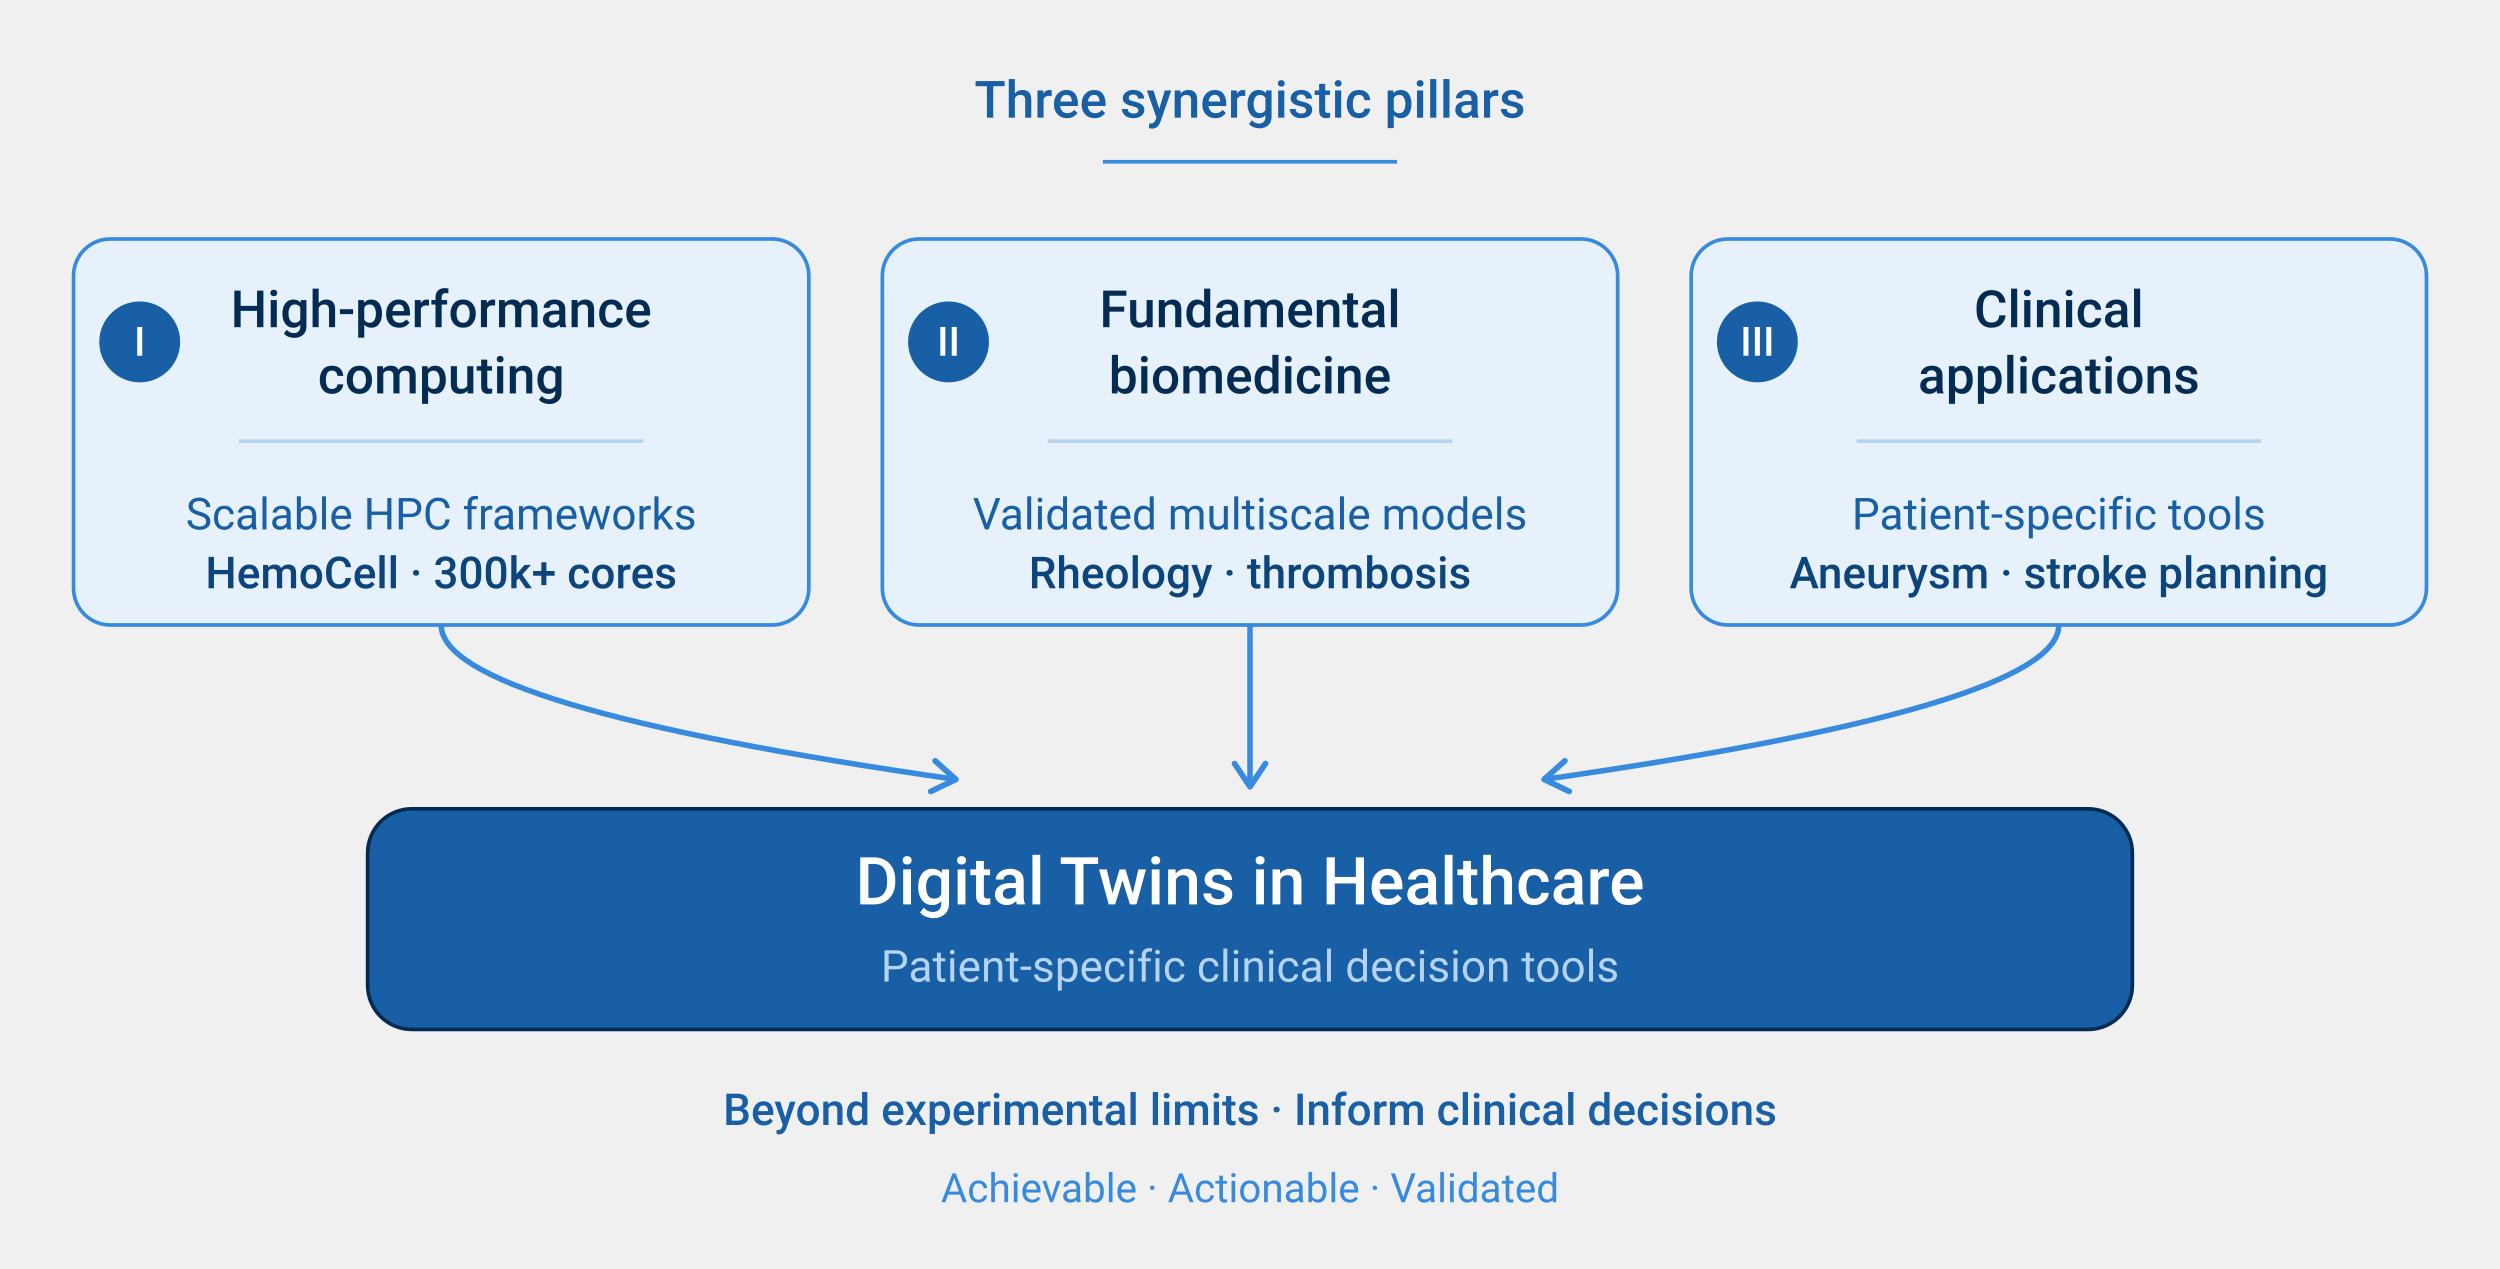
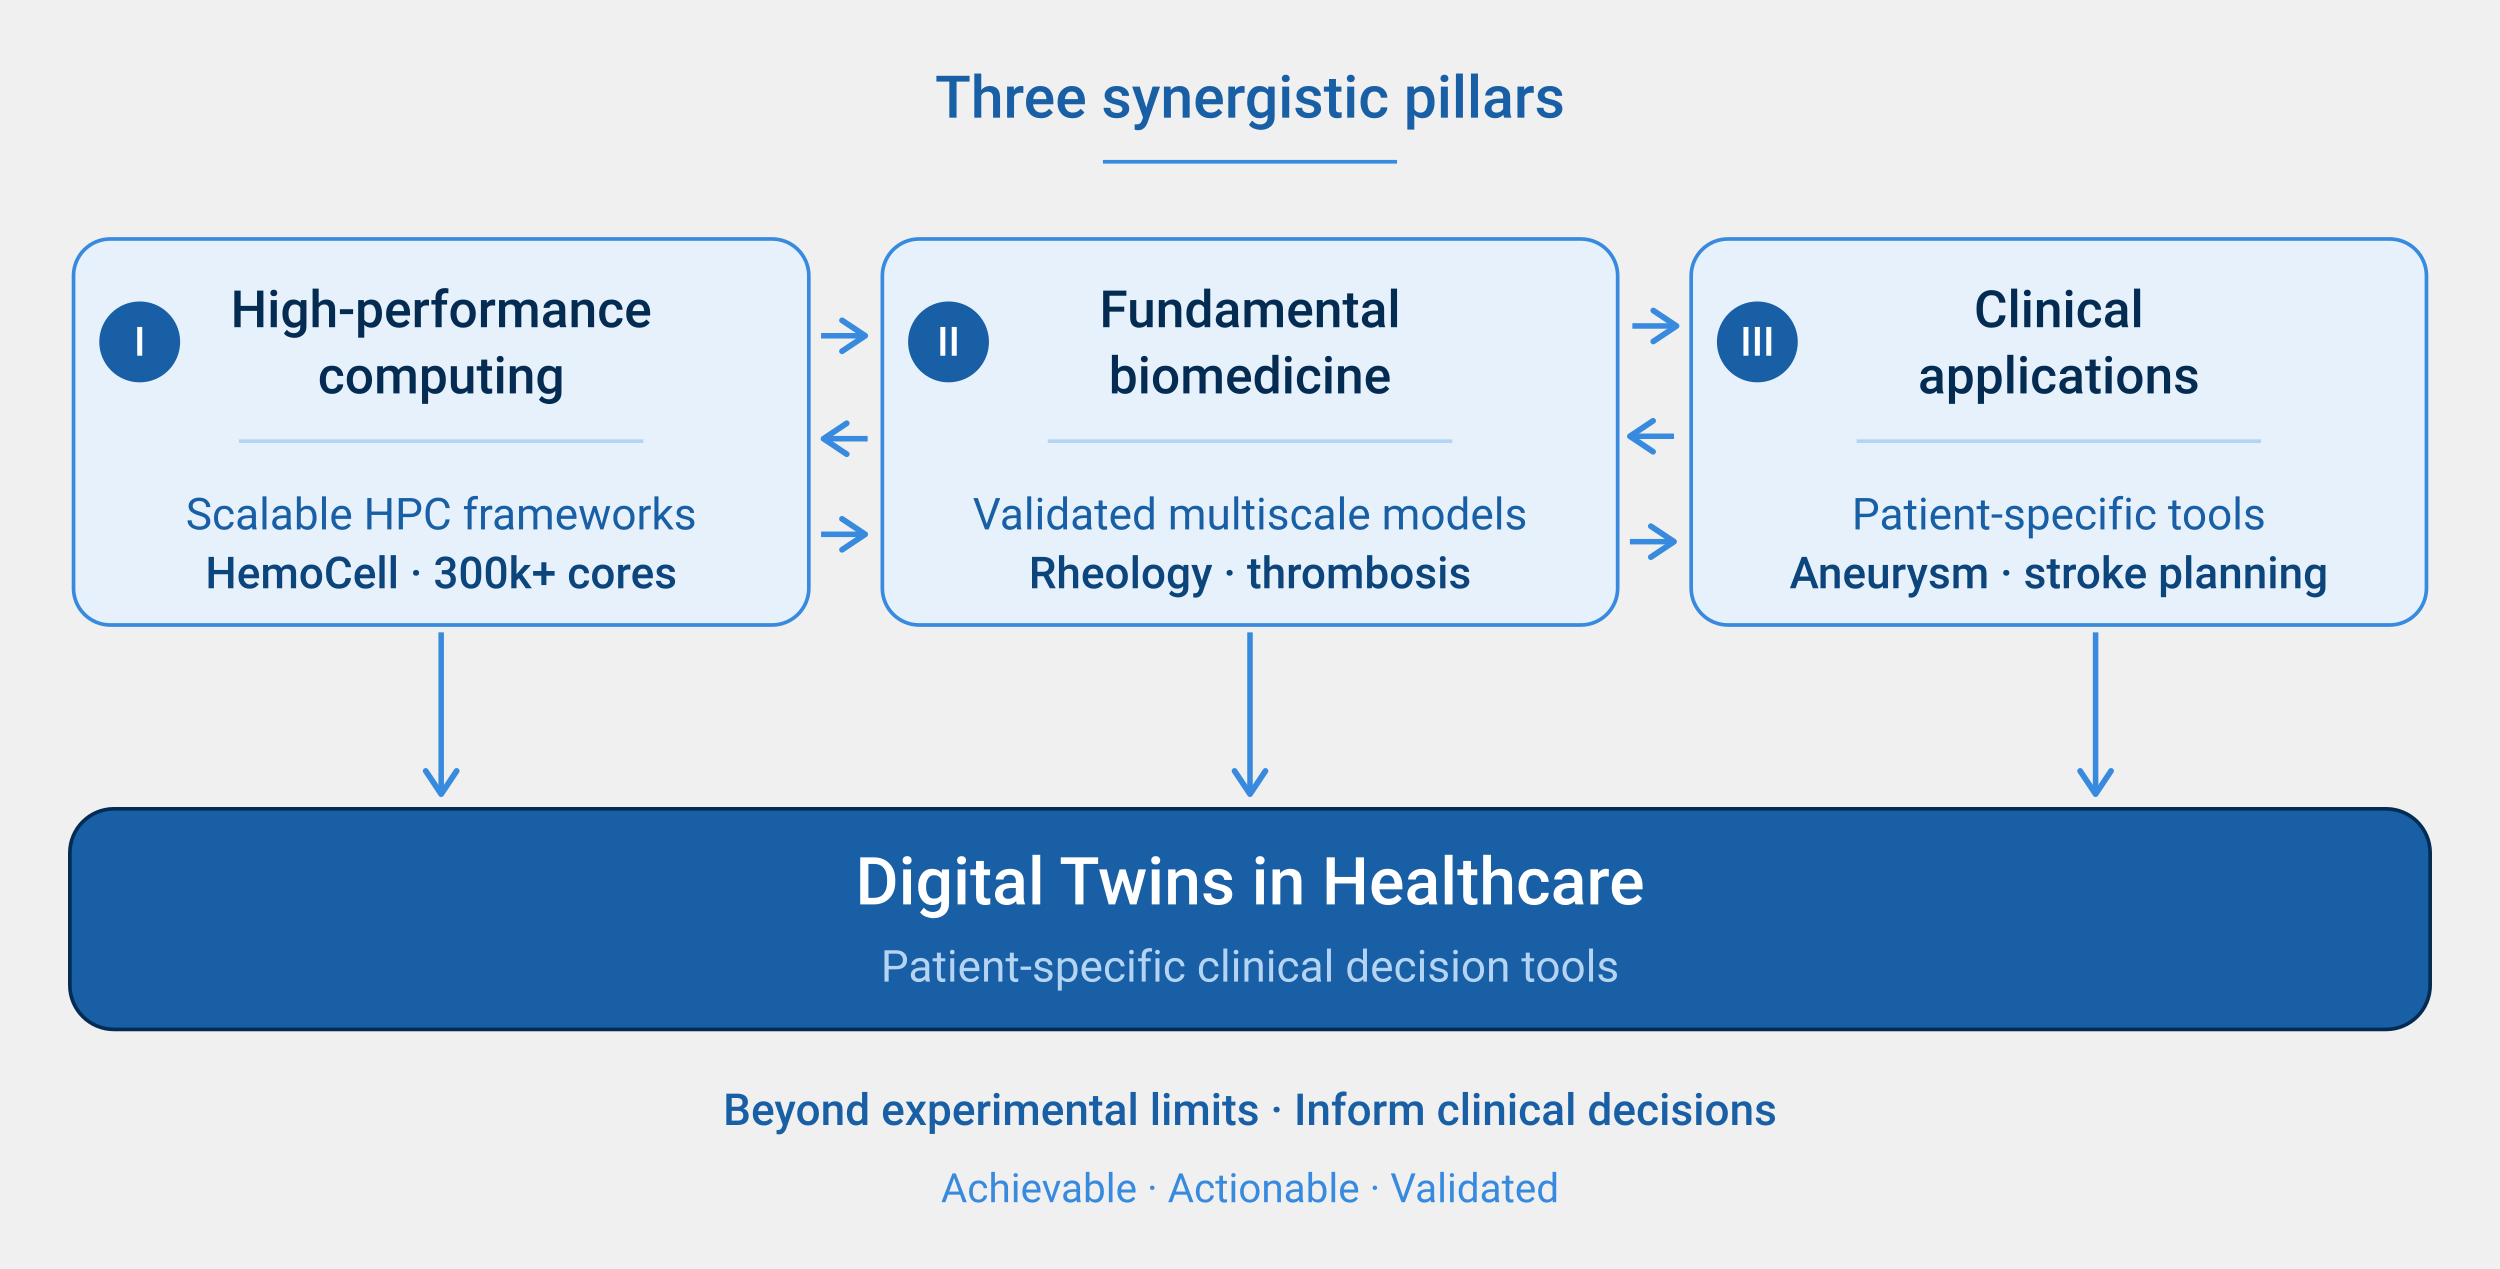
- <svg xmlns="http://www.w3.org/2000/svg" viewBox="0 0 680 345" width="680" height="345" role="img" font-family="system-ui, -apple-system, 'Segoe UI', Roboto, sans-serif">
+ <svg xmlns="http://www.w3.org/2000/svg" width="680" height="345" role="img" font-family="system-ui, -apple-system, 'Segoe UI', Roboto, sans-serif">
  <defs>
    <marker id="arrow" viewBox="0 0 10 10" refX="8" refY="5" markerWidth="7" markerHeight="7" orient="auto-start-reverse">
-       <path d="M2 1L8 5L2 9" fill="none" stroke="context-stroke" stroke-width="1.5" stroke-linecap="round" stroke-linejoin="round" />
+       <path d="m2,1l6,4l-6,4" fill="none" stroke="context-stroke" stroke-width="1.5" stroke-linecap="round" stroke-linejoin="round" id="svg_1" />
    </marker>
  </defs>
-   <text x="340" y="32" text-anchor="middle" font-size="14" font-weight="500" fill="#185FA5">Three synergistic pillars</text>
-   <line x1="300" y1="44" x2="380" y2="44" stroke="#378ADD" stroke-width="1" />
  <g>
-     <rect x="20" y="65" width="200" height="105" rx="10" fill="#E6F1FB" stroke="#378ADD" stroke-width="1" />
-     <circle cx="38" cy="93" r="11" fill="#185FA5" />
-     <text x="38" y="93" text-anchor="middle" dominant-baseline="central" font-size="11" font-weight="500" fill="#FFFFFF">I</text>
-     <text x="120" y="89" text-anchor="middle" font-size="14" font-weight="500" fill="#042C53">High-performance</text>
-     <text x="120" y="107" text-anchor="middle" font-size="14" font-weight="500" fill="#042C53">computing</text>
-     <line x1="65" y1="120" x2="175" y2="120" stroke="#B5D4F4" stroke-width="1" />
-     <text x="120" y="144" text-anchor="middle" font-size="12" fill="#185FA5">Scalable HPC frameworks</text>
-     <text x="120" y="160" text-anchor="middle" font-size="12" font-weight="500" fill="#0C447C">HemoCell · 300k+ cores</text>
+     <text x="340" y="32" text-anchor="middle" font-size="16" font-weight="500" fill="#185FA5" id="svg_2">Three synergistic pillars</text>
+     <line x1="300" y1="44" x2="380" y2="44" stroke="#378ADD" id="svg_3" />
+     <g id="svg_4">
+       <rect x="20" y="65" width="200" height="105" rx="10" fill="#E6F1FB" stroke="#378ADD" id="svg_5" />
+       <circle cx="38" cy="93" r="11" fill="#185FA5" id="svg_6" />
+       <text x="38" y="93" text-anchor="middle" dominant-baseline="central" font-size="11" font-weight="500" fill="#FFFFFF" id="svg_7">I</text>
+       <text x="120" y="89" text-anchor="middle" font-size="14" font-weight="500" fill="#042C53" id="svg_8">High-performance</text>
+       <text x="120" y="107" text-anchor="middle" font-size="14" font-weight="500" fill="#042C53" id="svg_9">computing</text>
+       <line x1="65" y1="120" x2="175" y2="120" stroke="#B5D4F4" id="svg_10" />
+       <text x="120" y="144" text-anchor="middle" font-size="12" fill="#185FA5" id="svg_11">Scalable HPC frameworks</text>
+       <text x="120" y="160" text-anchor="middle" font-size="12" font-weight="500" fill="#0C447C" id="svg_12">HemoCell · 300k+ cores</text>
+     </g>
+     <g id="svg_13">
+       <rect x="240" y="65" width="200" height="105" rx="10" fill="#E6F1FB" stroke="#378ADD" id="svg_14" />
+       <circle cx="258" cy="93" r="11" fill="#185FA5" id="svg_15" />
+       <text x="258" y="93" text-anchor="middle" dominant-baseline="central" font-size="11" font-weight="500" fill="#FFFFFF" id="svg_16">II</text>
+       <text x="340" y="89" text-anchor="middle" font-size="14" font-weight="500" fill="#042C53" id="svg_17">Fundamental</text>
+       <text x="340" y="107" text-anchor="middle" font-size="14" font-weight="500" fill="#042C53" id="svg_18">biomedicine</text>
+       <line x1="285" y1="120" x2="395" y2="120" stroke="#B5D4F4" id="svg_19" />
+       <text x="340" y="144" text-anchor="middle" font-size="12" fill="#185FA5" id="svg_20">Validated multiscale models</text>
+       <text x="340" y="160" text-anchor="middle" font-size="12" font-weight="500" fill="#0C447C" id="svg_21">Rheology · thrombosis</text>
+     </g>
+     <g id="svg_22">
+       <rect x="460" y="65" width="200" height="105" rx="10" fill="#E6F1FB" stroke="#378ADD" id="svg_23" />
+       <circle cx="478" cy="93" r="11" fill="#185FA5" id="svg_24" />
+       <text x="478" y="93" text-anchor="middle" dominant-baseline="central" font-size="11" font-weight="500" fill="#FFFFFF" id="svg_25">III</text>
+       <text x="560" y="89" text-anchor="middle" font-size="14" font-weight="500" fill="#042C53" id="svg_26">Clinical</text>
+       <text x="560" y="107" text-anchor="middle" font-size="14" font-weight="500" fill="#042C53" id="svg_27">applications</text>
+       <line x1="505" y1="120" x2="615" y2="120" stroke="#B5D4F4" id="svg_28" />
+       <text x="560" y="144" text-anchor="middle" font-size="12" fill="#185FA5" id="svg_29">Patient-specific tools</text>
+       <text x="560" y="160" text-anchor="middle" font-size="12" font-weight="500" fill="#0C447C" id="svg_30">Aneurysm · stroke planning</text>
+     </g>
+     <line x1="340" y1="172" x2="340" y2="216" stroke="#378ADD" stroke-width="1.5" marker-end="url(#arrow)" id="svg_32" />
+     <rect x="19" y="220" width="642" height="60" rx="12" fill="#185FA5" stroke="#042C53" id="svg_34" />
+     <text x="340" y="246" text-anchor="middle" font-size="18" font-weight="500" fill="#FFFFFF" id="svg_35">Digital Twins in Healthcare</text>
+     <text x="340" y="267" text-anchor="middle" font-size="12" fill="#B5D4F4" id="svg_36">Patient-specific clinical decision tools</text>
+     <text x="340" y="306" text-anchor="middle" font-size="12" font-weight="500" fill="#185FA5" id="svg_37">Beyond experimental limits · Inform clinical decisions</text>
+     <text x="340" y="327" text-anchor="middle" font-size="11" fill="#378ADD" id="svg_38">Achievable · Actionable · Validated</text>
+     <line x1="120" y1="172" x2="120" y2="216" stroke="#378ADD" stroke-width="1.5" marker-end="url(#arrow)" id="svg_39" />
+     <line x1="570" y1="172" x2="570" y2="216" stroke="#378ADD" stroke-width="1.5" marker-end="url(#arrow)" id="svg_40" />
+     <line transform="rotate(-90, 229.333, 91.3333)" x1="229.333" y1="85.333" x2="229.333" y2="97.333" stroke="#378ADD" stroke-width="1.5" marker-end="url(#arrow)" id="svg_31" />
+     <line transform="rotate(90, 230, 119.333)" x1="230" y1="113.333" x2="230" y2="125.333" stroke="#378ADD" stroke-width="1.5" marker-end="url(#arrow)" id="svg_41" />
+     <line transform="rotate(-90, 229.333, 145.333)" x1="229.333" y1="139.333" x2="229.333" y2="151.333" stroke="#378ADD" stroke-width="1.5" marker-end="url(#arrow)" id="svg_42" />
+     <line transform="rotate(-90, 450, 88.6666)" x1="450" y1="82.667" x2="450" y2="94.667" stroke="#378ADD" stroke-width="1.5" marker-end="url(#arrow)" id="svg_54" />
+     <line transform="rotate(90, 449.333, 118.666)" x1="449.333" y1="112.667" x2="449.333" y2="124.667" stroke="#378ADD" stroke-width="1.5" marker-end="url(#arrow)" id="svg_55" />
+     <line transform="rotate(-90, 449.333, 147.333)" x1="449.333" y1="141.333" x2="449.333" y2="153.333" stroke="#378ADD" stroke-width="1.5" marker-end="url(#arrow)" id="svg_56" />
  </g>
-   <g>
-     <rect x="240" y="65" width="200" height="105" rx="10" fill="#E6F1FB" stroke="#378ADD" stroke-width="1" />
-     <circle cx="258" cy="93" r="11" fill="#185FA5" />
-     <text x="258" y="93" text-anchor="middle" dominant-baseline="central" font-size="11" font-weight="500" fill="#FFFFFF">II</text>
-     <text x="340" y="89" text-anchor="middle" font-size="14" font-weight="500" fill="#042C53">Fundamental</text>
-     <text x="340" y="107" text-anchor="middle" font-size="14" font-weight="500" fill="#042C53">biomedicine</text>
-     <line x1="285" y1="120" x2="395" y2="120" stroke="#B5D4F4" stroke-width="1" />
-     <text x="340" y="144" text-anchor="middle" font-size="12" fill="#185FA5">Validated multiscale models</text>
-     <text x="340" y="160" text-anchor="middle" font-size="12" font-weight="500" fill="#0C447C">Rheology · thrombosis</text>
-   </g>
-   <g>
-     <rect x="460" y="65" width="200" height="105" rx="10" fill="#E6F1FB" stroke="#378ADD" stroke-width="1" />
-     <circle cx="478" cy="93" r="11" fill="#185FA5" />
-     <text x="478" y="93" text-anchor="middle" dominant-baseline="central" font-size="11" font-weight="500" fill="#FFFFFF">III</text>
-     <text x="560" y="89" text-anchor="middle" font-size="14" font-weight="500" fill="#042C53">Clinical</text>
-     <text x="560" y="107" text-anchor="middle" font-size="14" font-weight="500" fill="#042C53">applications</text>
-     <line x1="505" y1="120" x2="615" y2="120" stroke="#B5D4F4" stroke-width="1" />
-     <text x="560" y="144" text-anchor="middle" font-size="12" fill="#185FA5">Patient-specific tools</text>
-     <text x="560" y="160" text-anchor="middle" font-size="12" font-weight="500" fill="#0C447C">Aneurysm · stroke planning</text>
-   </g>
-   <path d="M 120 170 Q 120 192 260 212" fill="none" stroke="#378ADD" stroke-width="1.5" marker-end="url(#arrow)" />
-   <line x1="340" y1="170" x2="340" y2="214" stroke="#378ADD" stroke-width="1.5" marker-end="url(#arrow)" />
-   <path d="M 560 170 Q 560 192 420 212" fill="none" stroke="#378ADD" stroke-width="1.5" marker-end="url(#arrow)" />
-   <rect x="100" y="220" width="480" height="60" rx="12" fill="#185FA5" stroke="#042C53" stroke-width="1" />
-   <text x="340" y="246" text-anchor="middle" font-size="18" font-weight="500" fill="#FFFFFF">Digital Twins in Healthcare</text>
-   <text x="340" y="267" text-anchor="middle" font-size="12" fill="#B5D4F4">Patient-specific clinical decision tools</text>
-   <text x="340" y="306" text-anchor="middle" font-size="12" font-weight="500" fill="#185FA5">Beyond experimental limits · Inform clinical decisions</text>
-   <text x="340" y="327" text-anchor="middle" font-size="11" fill="#378ADD">Achievable · Actionable · Validated</text>
</svg>
